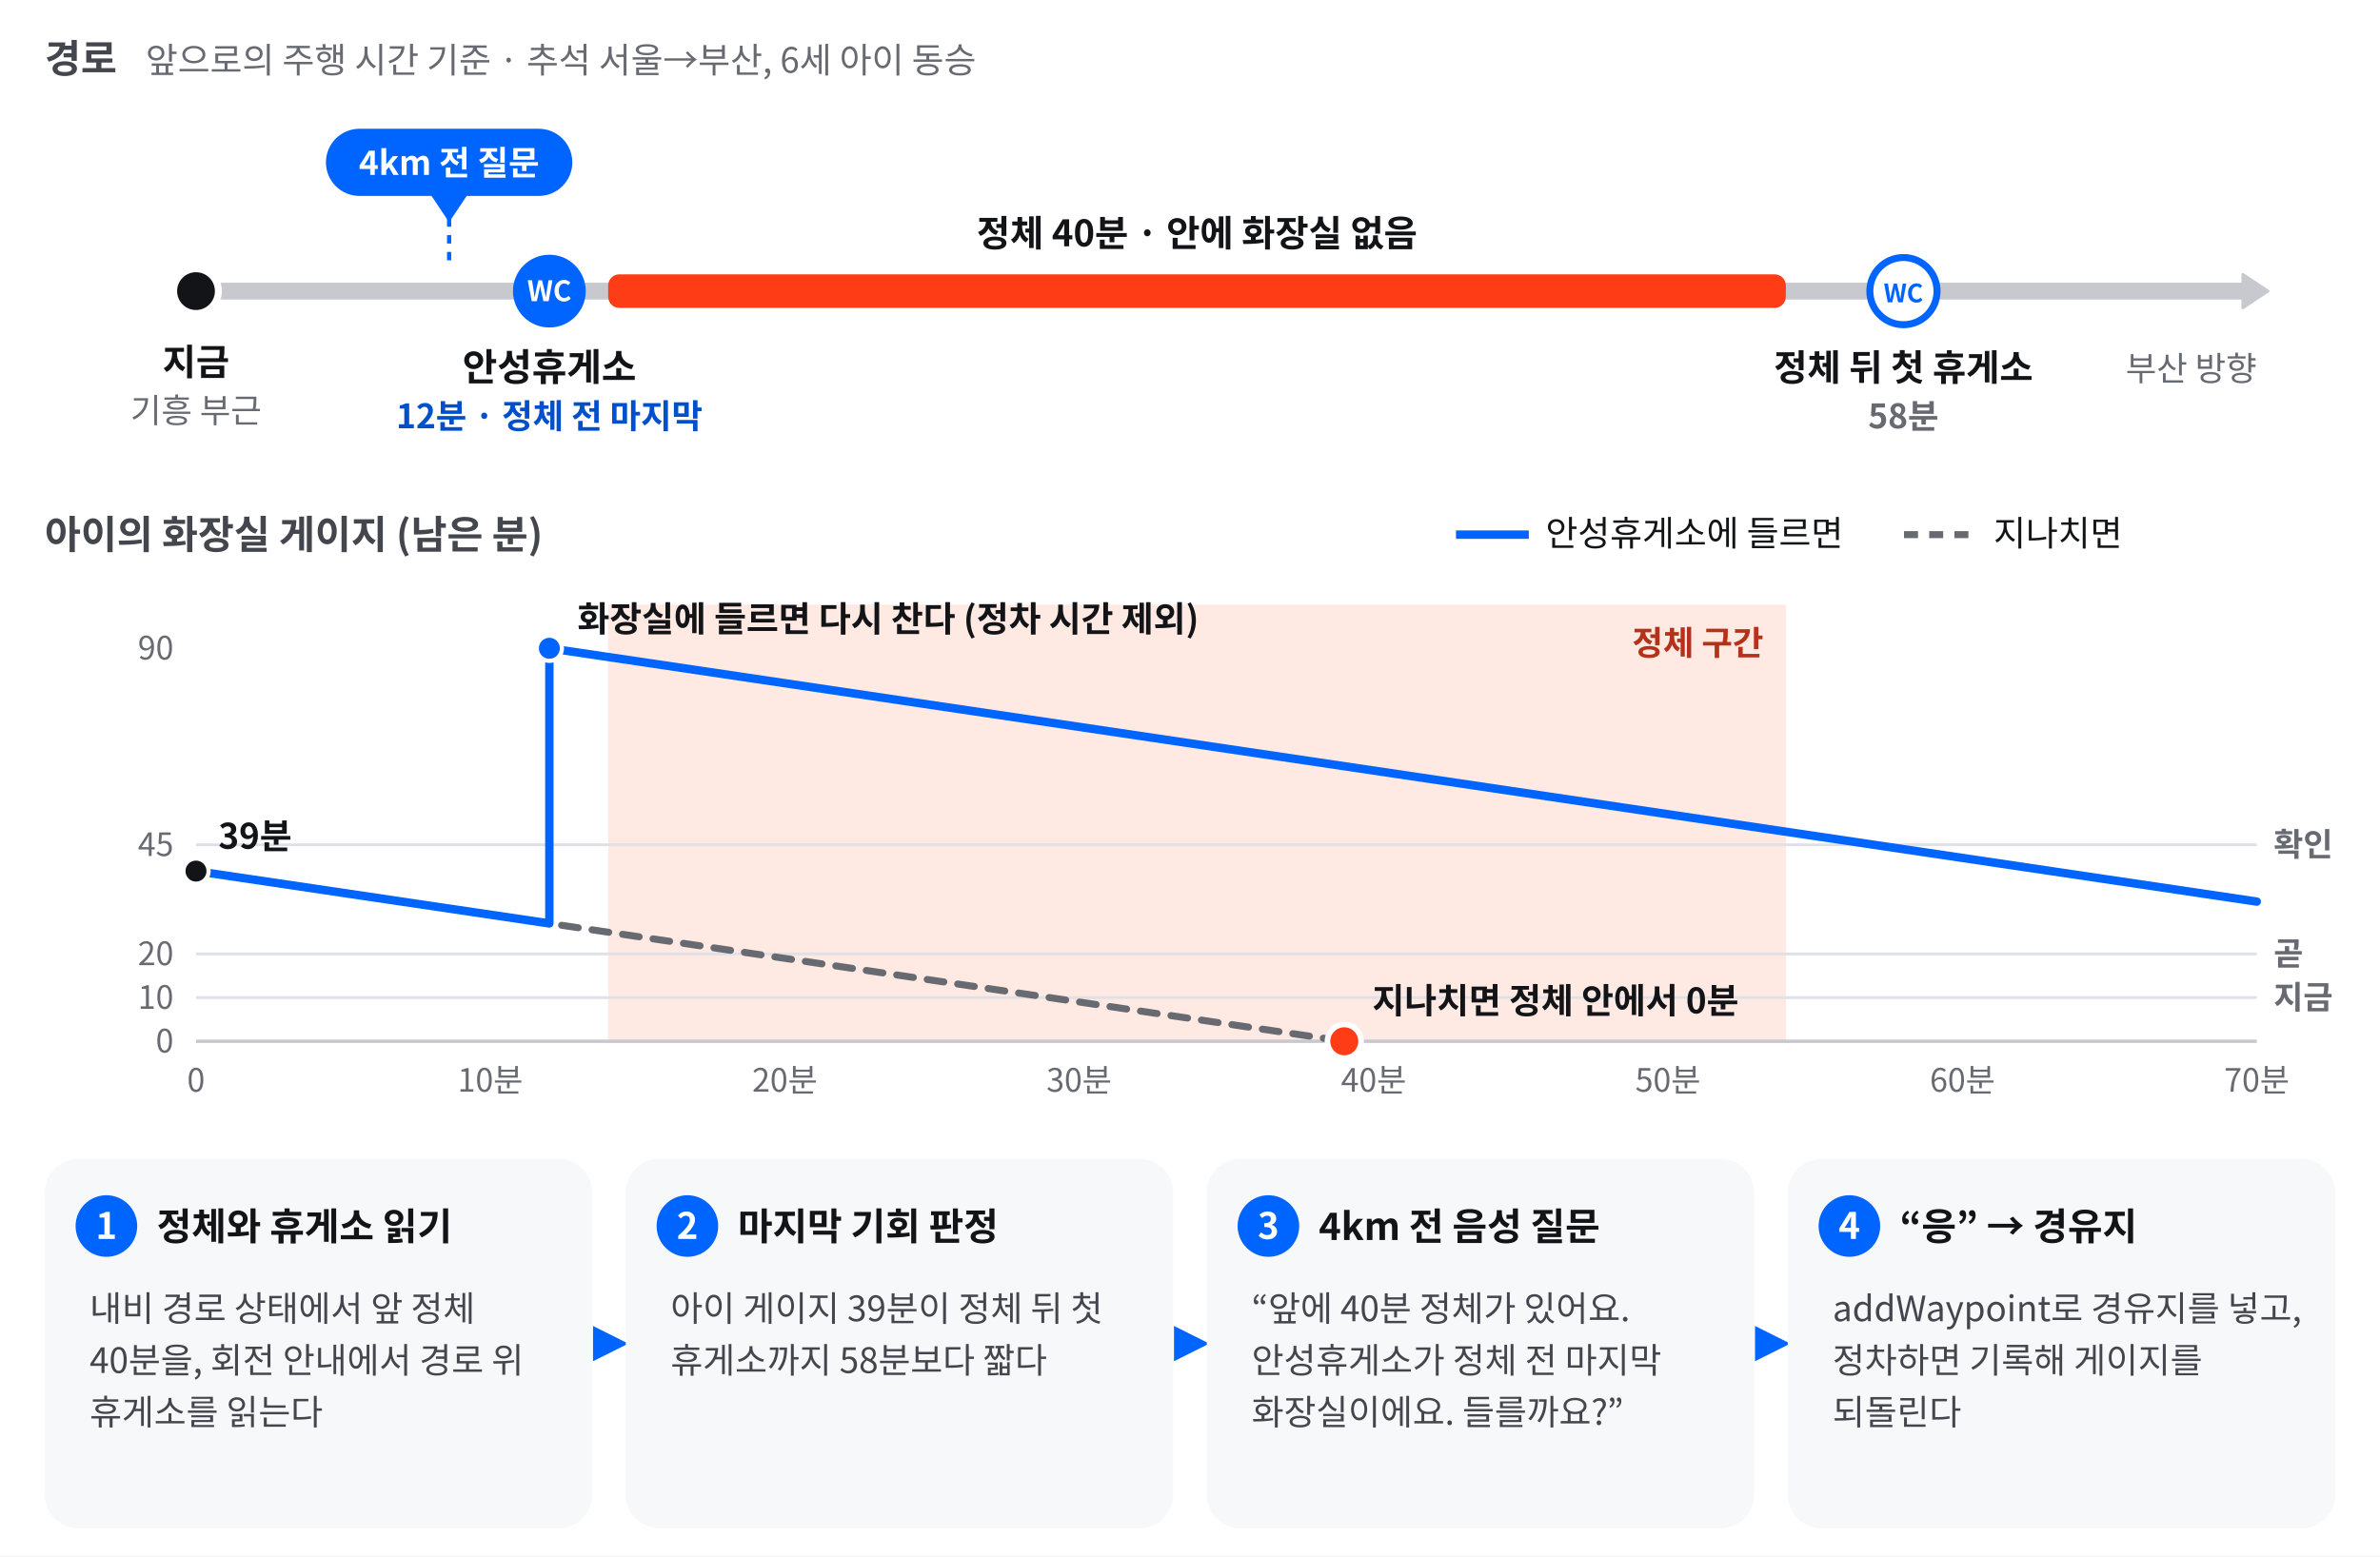
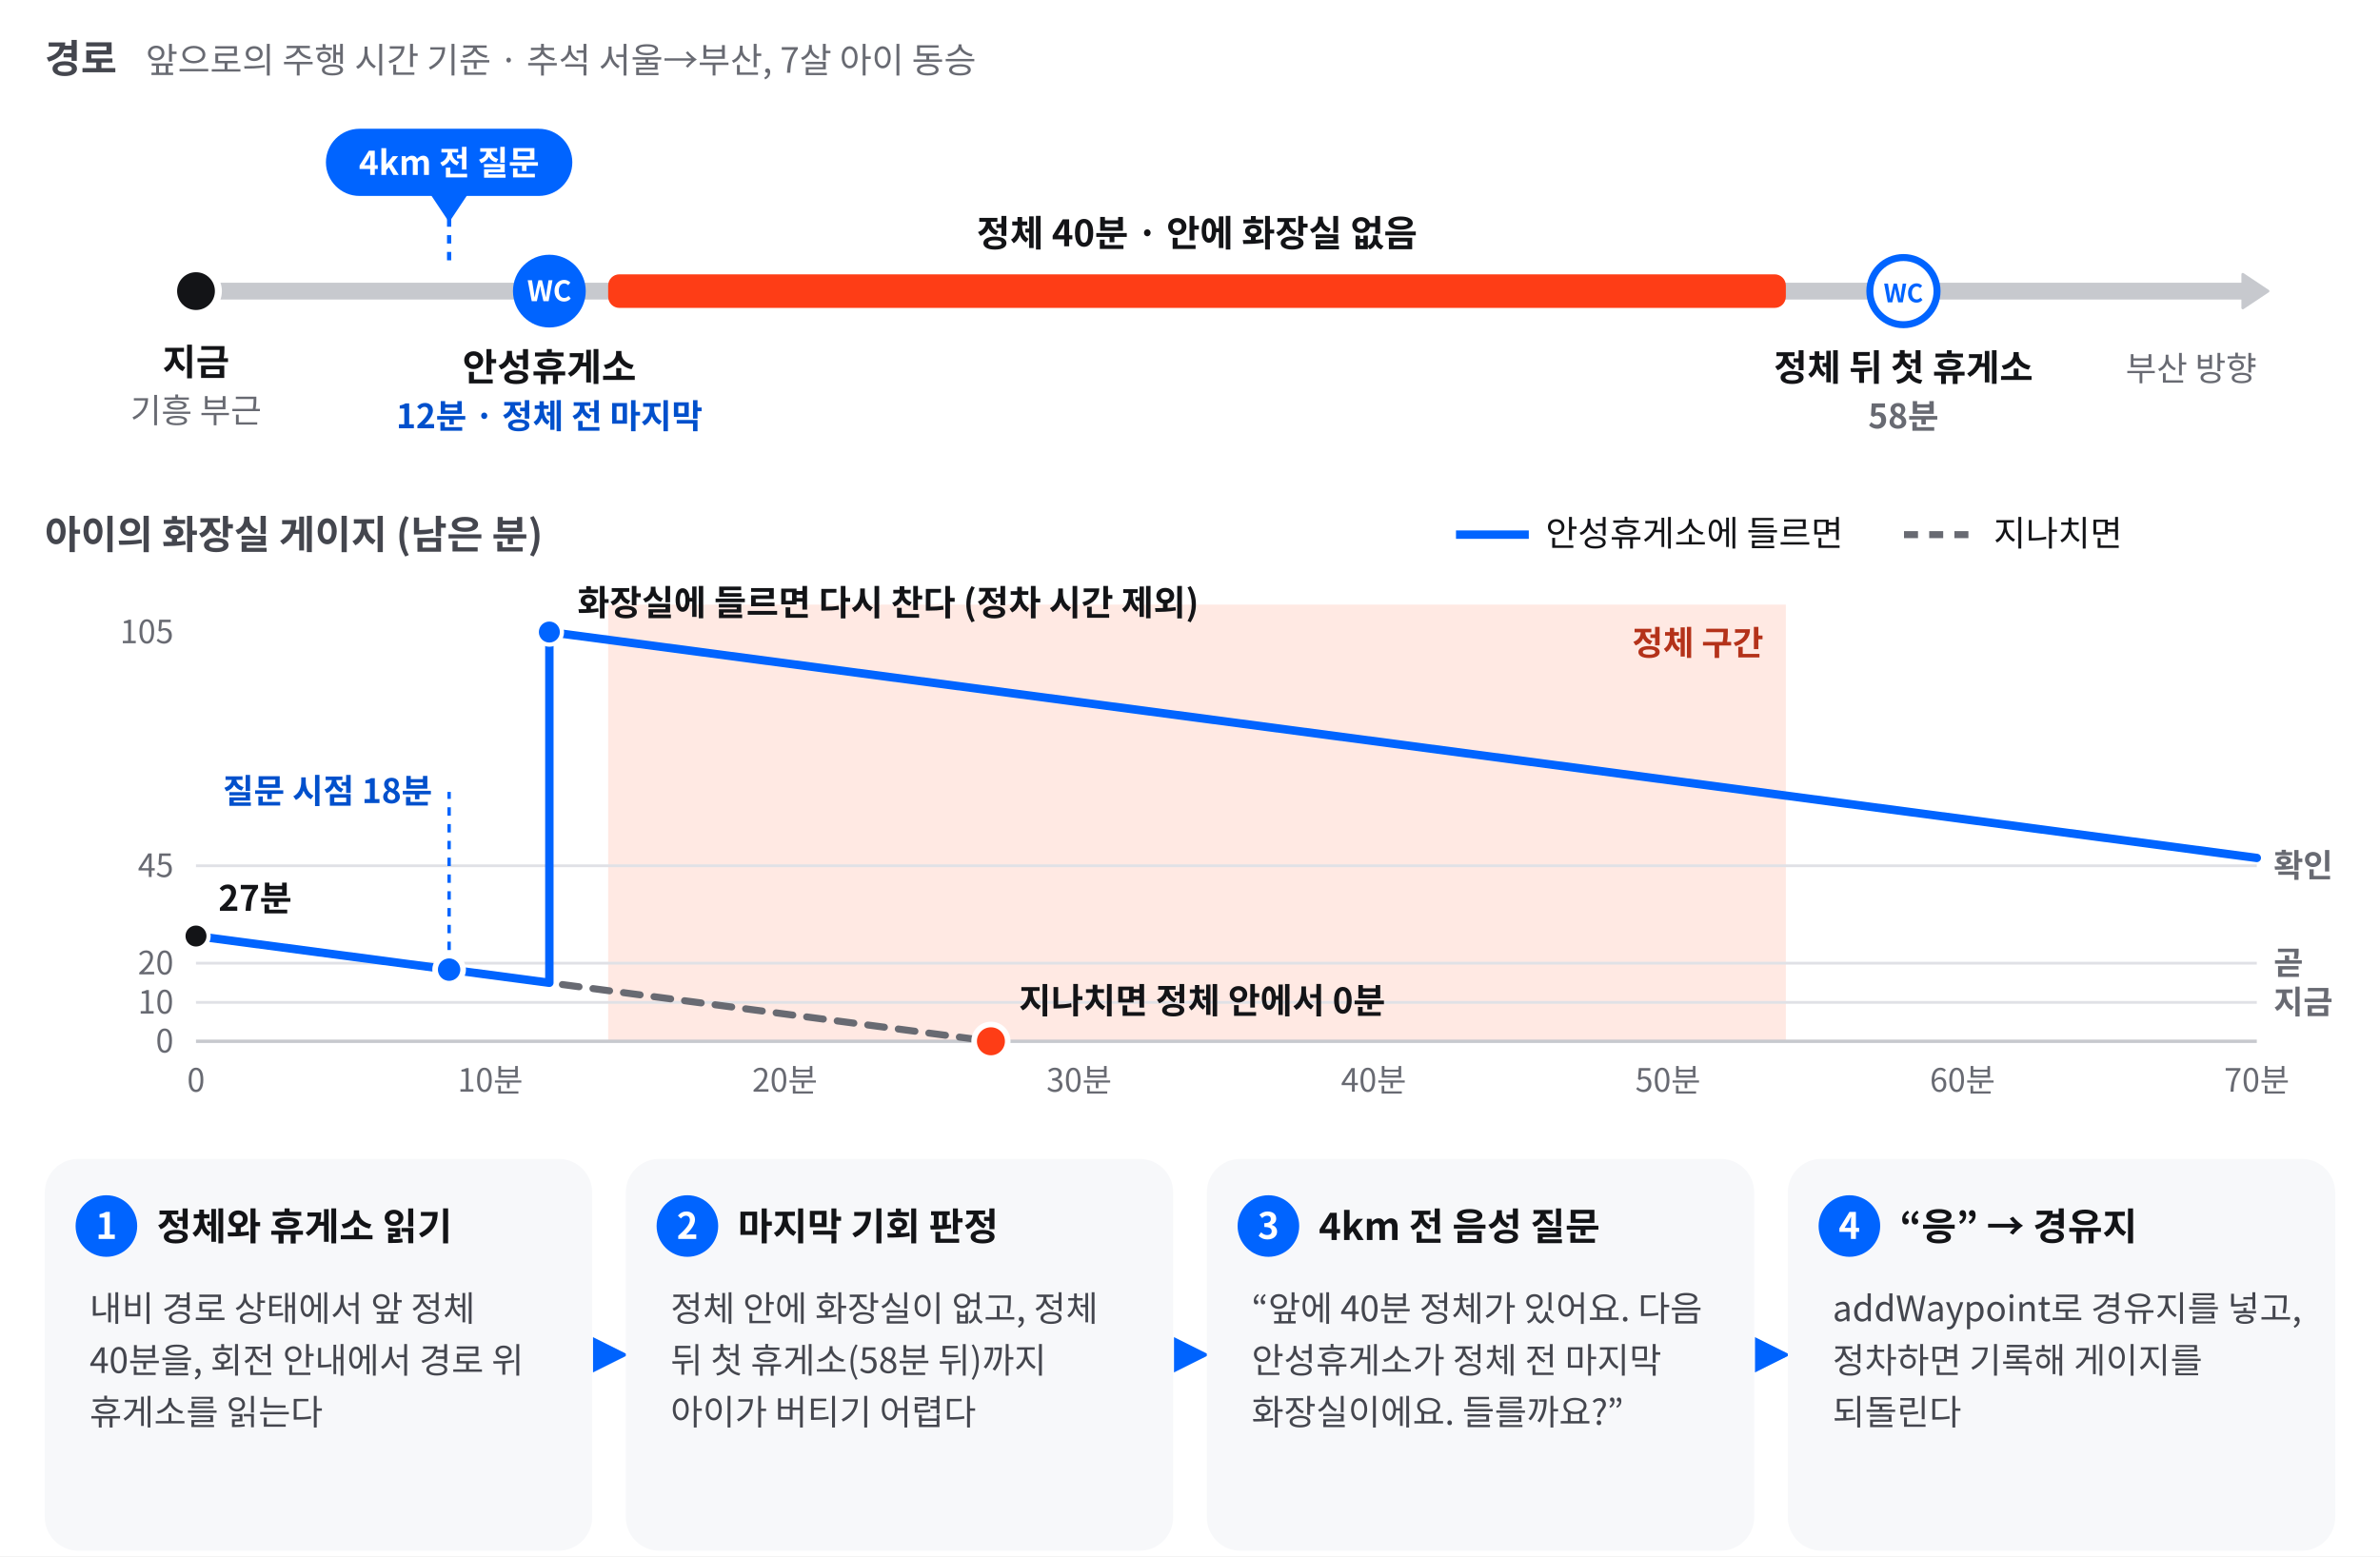
<svg xmlns="http://www.w3.org/2000/svg" width="850" height="556" viewBox="0 0 850 556" font-family="Pretendard, 'Noto Sans CJK KR', NanumGothic, sans-serif">
  <defs>
    <marker id="arrA" viewBox="0 0 10 10" refX="8.5" refY="5" markerWidth="7" markerHeight="7" orient="auto">
      <path d="M0,0 L10,5 L0,10 z" fill="#0064FF" />
    </marker>
    <marker id="arrG" viewBox="0 0 10 10" refX="8.5" refY="5" markerWidth="7" markerHeight="7" orient="auto">
      <path d="M0,0 L10,5 L0,10 z" fill="#686A72" />
    </marker>
    <marker id="arrK" viewBox="0 0 10 10" refX="8.5" refY="5" markerWidth="7" markerHeight="7" orient="auto">
      <path d="M0,0 L10,5 L0,10 z" fill="#44464E" />
    </marker>
  </defs>
  <rect width="850" height="556" fill="#FFFFFF" />
  <text x="16.0" y="26.0" font-size="14.0" font-weight="700" fill="#44464E" text-anchor="start">경로</text>
-   <text x="52.0" y="26.0" font-size="12.5" font-weight="500" fill="#686A72" text-anchor="start">앞으로의 주행 시간 기준 · 추석 서울→부산, 6세 아이 동승</text>
+   <text x="52.0" y="26.0" font-size="12.5" font-weight="500" fill="#686A72" text-anchor="start">앞으로의 주행 시간 기준 · 추석 서울→부산, 7살 아이 동승</text>
  <line x1="70.0" y1="104.0" x2="802.0" y2="104.0" stroke="#C7C9CE" stroke-width="6.0" stroke-linecap="round" />
  <path d="M 810.0 104.0 l -9 -6 l 0 12 z" fill="#C7C9CE" stroke="#C7C9CE" stroke-width="1.0" stroke-linecap="round" stroke-linejoin="round" />
  <rect x="217.2" y="98.0" width="420.6" height="12.0" rx="4.0" fill="#FE3D16" />
  <text x="427.5" y="88.0" font-size="13.0" font-weight="700" fill="#131417" text-anchor="middle">정체 40분 · 안에 화장실 없음</text>
  <circle cx="70.0" cy="104.0" r="8.0" fill="#131417" stroke="#FFFFFF" stroke-width="2.5" />
  <text x="70.0" y="134.0" font-size="13.0" font-weight="700" fill="#131417" text-anchor="middle">지금</text>
  <text x="70.0" y="151.0" font-size="12.0" font-weight="500" fill="#686A72" text-anchor="middle">기흥 부근</text>
  <rect x="116.4" y="46.0" width="88.0" height="24.0" rx="12.0" fill="#0064FF" />
  <text x="160.4" y="62.5" font-size="12.0" font-weight="700" fill="#FFFFFF" text-anchor="middle">4km 전 질문</text>
  <path d="M 160.4 69.5 l 6 0 l -6 9 l -6 -9 z" fill="#0064FF" stroke="#0064FF" stroke-width="1.0" stroke-linecap="round" stroke-linejoin="round" />
  <line x1="160.4" y1="78.0" x2="160.4" y2="95.0" stroke="#0064FF" stroke-width="1.5" stroke-linecap="butt" stroke-dasharray="3 3" />
  <circle cx="196.2" cy="104.0" r="13.0" fill="#0064FF" />
  <text x="196.2" y="107.6" font-size="10.1" font-weight="800" fill="#FFFFFF" text-anchor="middle">WC</text>
  <text x="196.2" y="136.0" font-size="13.5" font-weight="800" fill="#131417" text-anchor="middle">안성휴게소</text>
  <text x="196.2" y="153.0" font-size="12.0" font-weight="600" fill="#0050CC" text-anchor="middle">12분 · 정체 전 마지막</text>
  <circle cx="679.8" cy="104.0" r="12.0" fill="#FFFFFF" stroke="#0064FF" stroke-width="2.5" />
  <text x="679.8" y="108.0" font-size="9.0" font-weight="800" fill="#0064FF" text-anchor="middle">WC</text>
  <text x="679.8" y="136.0" font-size="13.0" font-weight="700" fill="#131417" text-anchor="middle">정체 뒤 첫 휴게소</text>
  <text x="679.8" y="153.0" font-size="12.0" font-weight="600" fill="#686A72" text-anchor="middle">58분</text>
  <text x="806.0" y="136.0" font-size="12.0" font-weight="500" fill="#686A72" text-anchor="end">부산 방향</text>
  <text x="16.0" y="196.0" font-size="14.0" font-weight="700" fill="#44464E" text-anchor="start">아이의 화장실 게이지 (남은 분)</text>
  <line x1="520.0" y1="191.0" x2="546.0" y2="191.0" stroke="#0064FF" stroke-width="3.0" stroke-linecap="butt" />
  <text x="552.0" y="195.0" font-size="12.5" font-weight="500" fill="#131417" text-anchor="start">안성휴게소에 들르면</text>
  <line x1="680.0" y1="191.0" x2="706.0" y2="191.0" stroke="#686A72" stroke-width="2.5" stroke-linecap="butt" stroke-dasharray="5 4" />
  <text x="712.0" y="195.0" font-size="12.5" font-weight="500" fill="#131417" text-anchor="start">지나치면</text>
  <rect x="217.2" y="216.0" width="420.6" height="156.0" rx="0.0" fill="#FFE9E3" />
  <text x="629.8" y="234.0" font-size="12.0" font-weight="700" fill="#B4321A" text-anchor="end">정체 구간</text>
-   <line x1="70.0" y1="301.8" x2="806.0" y2="301.8" stroke="#E0E1E6" stroke-width="1.0" stroke-linecap="butt" />
-   <text x="812.0" y="305.8" font-size="11.5" font-weight="600" fill="#686A72" text-anchor="start">확인</text>
-   <line x1="70.0" y1="340.8" x2="806.0" y2="340.8" stroke="#E0E1E6" stroke-width="1.0" stroke-linecap="butt" />
-   <text x="812.0" y="344.8" font-size="11.5" font-weight="600" fill="#686A72" text-anchor="start">곧</text>
-   <line x1="70.0" y1="356.4" x2="806.0" y2="356.4" stroke="#E0E1E6" stroke-width="1.0" stroke-linecap="butt" />
-   <text x="812.0" y="360.4" font-size="11.5" font-weight="600" fill="#686A72" text-anchor="start">지금</text>
+   <line x1="70.0" y1="309.3" x2="806.0" y2="309.3" stroke="#E0E1E6" stroke-width="1.0" stroke-linecap="butt" />
+   <text x="812.0" y="313.3" font-size="11.5" font-weight="600" fill="#686A72" text-anchor="start">확인</text>
+   <line x1="70.0" y1="344.1" x2="806.0" y2="344.1" stroke="#E0E1E6" stroke-width="1.0" stroke-linecap="butt" />
+   <text x="812.0" y="348.1" font-size="11.5" font-weight="600" fill="#686A72" text-anchor="start">곧</text>
+   <line x1="70.0" y1="358.1" x2="806.0" y2="358.1" stroke="#E0E1E6" stroke-width="1.0" stroke-linecap="butt" />
+   <text x="812.0" y="362.1" font-size="11.5" font-weight="600" fill="#686A72" text-anchor="start">지금</text>
  <line x1="70.0" y1="372.0" x2="806.0" y2="372.0" stroke="#C7C9CE" stroke-width="1.2" stroke-linecap="butt" />
  <text x="62.0" y="376.0" font-size="11.5" font-weight="500" fill="#686A72" text-anchor="end">0</text>
-   <text x="62.0" y="360.4" font-size="11.5" font-weight="500" fill="#686A72" text-anchor="end">10</text>
-   <text x="62.0" y="344.8" font-size="11.5" font-weight="500" fill="#686A72" text-anchor="end">20</text>
-   <text x="62.0" y="305.8" font-size="11.5" font-weight="500" fill="#686A72" text-anchor="end">45</text>
-   <text x="62.0" y="235.6" font-size="11.5" font-weight="500" fill="#686A72" text-anchor="end">90</text>
+   <text x="62.0" y="362.1" font-size="11.5" font-weight="500" fill="#686A72" text-anchor="end">10</text>
+   <text x="62.0" y="348.1" font-size="11.5" font-weight="500" fill="#686A72" text-anchor="end">20</text>
+   <text x="62.0" y="313.3" font-size="11.5" font-weight="500" fill="#686A72" text-anchor="end">45</text>
+   <text x="62.0" y="229.8" font-size="11.5" font-weight="500" fill="#686A72" text-anchor="end">105</text>
  <text x="70.0" y="390.0" font-size="11.5" font-weight="500" fill="#686A72" text-anchor="middle">0</text>
  <text x="175.1" y="390.0" font-size="11.5" font-weight="500" fill="#686A72" text-anchor="middle">10분</text>
  <text x="280.3" y="390.0" font-size="11.5" font-weight="500" fill="#686A72" text-anchor="middle">20분</text>
  <text x="385.4" y="390.0" font-size="11.5" font-weight="500" fill="#686A72" text-anchor="middle">30분</text>
  <text x="490.6" y="390.0" font-size="11.5" font-weight="500" fill="#686A72" text-anchor="middle">40분</text>
  <text x="595.7" y="390.0" font-size="11.5" font-weight="500" fill="#686A72" text-anchor="middle">50분</text>
  <text x="700.9" y="390.0" font-size="11.5" font-weight="500" fill="#686A72" text-anchor="middle">60분</text>
  <text x="806.0" y="390.0" font-size="11.5" font-weight="500" fill="#686A72" text-anchor="middle">70분</text>
-   <path d="M 70.0 311.2 L 480.1 372.0" fill="none" stroke="#686A72" stroke-width="2.5" stroke-linecap="round" stroke-linejoin="round" stroke-dasharray="6 5" />
-   <circle cx="480.1" cy="372.0" r="6.0" fill="#FE3D16" stroke="#FFFFFF" stroke-width="2.0" />
-   <text x="490.1" y="362.0" font-size="12.5" font-weight="700" fill="#131417" text-anchor="start">지나치면 정체 안에서 0분</text>
-   <path d="M 70.0 311.2 L 196.2 329.9 L 196.2 231.6 L 806.0 322.1" fill="none" stroke="#0064FF" stroke-width="3.0" stroke-linecap="round" stroke-linejoin="round" />
-   <circle cx="196.2" cy="231.6" r="4.5" fill="#0064FF" stroke="#FFFFFF" stroke-width="1.5" />
-   <text x="206.2" y="225.6" font-size="12.5" font-weight="600" fill="#131417" text-anchor="start">화장실에 들르면 다시 찬다 (정차 시간 제외)</text>
-   <circle cx="70.0" cy="311.2" r="4.5" fill="#131417" stroke="#FFFFFF" stroke-width="1.5" />
-   <text x="78.0" y="303.2" font-size="12.5" font-weight="700" fill="#131417" text-anchor="start">39분</text>
-   <rect x="16.0" y="414.0" width="195.5" height="132.0" rx="12.0" fill="#F7F8FA" />
+   <path d="M 70.0 334.4 L 353.9 372.0" fill="none" stroke="#686A72" stroke-width="2.5" stroke-linecap="round" stroke-linejoin="round" stroke-dasharray="6 5" />
+   <circle cx="353.9" cy="372.0" r="6.0" fill="#FE3D16" stroke="#FFFFFF" stroke-width="2.0" />
+   <text x="363.9" y="362.0" font-size="12.5" font-weight="700" fill="#131417" text-anchor="start">지나치면 정체 안에서 0분</text>
+   <path d="M 70.0 334.4 L 196.2 351.1 L 196.2 225.8 L 806.0 306.5" fill="none" stroke="#0064FF" stroke-width="3.0" stroke-linecap="round" stroke-linejoin="round" />
+   <circle cx="196.2" cy="225.8" r="4.5" fill="#0064FF" stroke="#FFFFFF" stroke-width="1.5" />
+   <text x="206.2" y="219.8" font-size="12.5" font-weight="600" fill="#131417" text-anchor="start">화장실에 들르면 다시 찬다 (정차 시간 제외)</text>
+   <circle cx="70.0" cy="334.4" r="4.5" fill="#131417" stroke="#FFFFFF" stroke-width="1.5" />
+   <text x="78.0" y="325.4" font-size="12.5" font-weight="700" fill="#131417" text-anchor="start">27분</text>
+   <circle cx="160.4" cy="346.4" r="5.0" fill="#0064FF" stroke="#FFFFFF" stroke-width="2.0" />
+   <line x1="160.4" y1="339.4" x2="160.4" y2="282.9" stroke="#0064FF" stroke-width="1.2" stroke-linecap="butt" stroke-dasharray="3 3" />
+   <text x="154.4" y="286.9" font-size="12.0" font-weight="700" fill="#0050CC" text-anchor="end">질문 시점 18분</text>
+   <rect x="16.0" y="414.0" width="195.5" height="140.0" rx="12.0" fill="#F7F8FA" />
  <circle cx="38.0" cy="438.0" r="11.0" fill="#0064FF" />
  <text x="38.0" y="442.6" font-size="13.0" font-weight="700" fill="#FFFFFF" text-anchor="middle">1</text>
  <text x="56.0" y="443.0" font-size="13.5" font-weight="800" fill="#131417" text-anchor="start">정체와 휴게소 읽기</text>
  <text x="32.0" y="472.0" font-size="12.5" font-weight="500" fill="#44464E" text-anchor="start">내비 경로 상태에서 앞 정체</text>
  <text x="32.0" y="490.5" font-size="12.5" font-weight="500" fill="#44464E" text-anchor="start">40분을, 회전 안내에서 경로 위</text>
  <text x="32.0" y="509.0" font-size="12.5" font-weight="500" fill="#44464E" text-anchor="start">휴게소를 읽는다</text>
-   <line x1="213.5" y1="480.0" x2="222.5" y2="480.0" stroke="#0064FF" stroke-width="1.8" stroke-linecap="butt" marker-end="url(#arrA)" />
-   <rect x="223.5" y="414.0" width="195.5" height="132.0" rx="12.0" fill="#F7F8FA" />
+   <line x1="213.5" y1="484.0" x2="222.5" y2="484.0" stroke="#0064FF" stroke-width="1.8" stroke-linecap="butt" marker-end="url(#arrA)" />
+   <rect x="223.5" y="414.0" width="195.5" height="140.0" rx="12.0" fill="#F7F8FA" />
  <circle cx="245.5" cy="438.0" r="11.0" fill="#0064FF" />
  <text x="245.5" y="442.6" font-size="13.0" font-weight="700" fill="#FFFFFF" text-anchor="middle">2</text>
  <text x="263.5" y="443.0" font-size="13.5" font-weight="800" fill="#131417" text-anchor="start">마지막 기회 판정</text>
-   <text x="239.5" y="472.0" font-size="12.5" font-weight="500" fill="#44464E" text-anchor="start">아이 게이지 39분이 정체 뒤 첫</text>
-   <text x="239.5" y="490.5" font-size="12.5" font-weight="500" fill="#44464E" text-anchor="start">휴게소까지 58분보다 짧다</text>
-   <line x1="421.0" y1="480.0" x2="430.0" y2="480.0" stroke="#0064FF" stroke-width="1.8" stroke-linecap="butt" marker-end="url(#arrA)" />
-   <rect x="431.0" y="414.0" width="195.5" height="132.0" rx="12.0" fill="#F7F8FA" />
+   <text x="239.5" y="472.0" font-size="12.5" font-weight="500" fill="#44464E" text-anchor="start">정체 안에 화장실이 없고, 정체</text>
+   <text x="239.5" y="490.5" font-size="12.5" font-weight="500" fill="#44464E" text-anchor="start">뒤 첫 휴게소(58분 뒤)까지</text>
+   <text x="239.5" y="509.0" font-size="12.5" font-weight="500" fill="#44464E" text-anchor="start">아이가 버티기 어렵다</text>
+   <line x1="421.0" y1="484.0" x2="430.0" y2="484.0" stroke="#0064FF" stroke-width="1.8" stroke-linecap="butt" marker-end="url(#arrA)" />
+   <rect x="431.0" y="414.0" width="195.5" height="140.0" rx="12.0" fill="#F7F8FA" />
  <circle cx="453.0" cy="438.0" r="11.0" fill="#0064FF" />
  <text x="453.0" y="442.6" font-size="13.0" font-weight="700" fill="#FFFFFF" text-anchor="middle">3</text>
  <text x="471.0" y="443.0" font-size="13.5" font-weight="800" fill="#131417" text-anchor="start">4km 전 음성 질문</text>
-   <text x="447.0" y="472.0" font-size="12.5" font-weight="500" fill="#44464E" text-anchor="start">“앞에 40분 정체가 있어요.</text>
+   <text x="447.0" y="472.0" font-size="12.5" font-weight="500" fill="#44464E" text-anchor="start">“앞에 40분 정체가 있어요. 다음</text>
  <text x="447.0" y="490.5" font-size="12.5" font-weight="500" fill="#44464E" text-anchor="start">안성휴게소가 정체 전 마지막</text>
  <text x="447.0" y="509.0" font-size="12.5" font-weight="500" fill="#44464E" text-anchor="start">화장실이에요. 들를까요?”</text>
-   <line x1="628.5" y1="480.0" x2="637.5" y2="480.0" stroke="#0064FF" stroke-width="1.8" stroke-linecap="butt" marker-end="url(#arrA)" />
-   <rect x="638.5" y="414.0" width="195.5" height="132.0" rx="12.0" fill="#F7F8FA" />
+   <line x1="628.5" y1="484.0" x2="637.5" y2="484.0" stroke="#0064FF" stroke-width="1.8" stroke-linecap="butt" marker-end="url(#arrA)" />
+   <rect x="638.5" y="414.0" width="195.5" height="140.0" rx="12.0" fill="#F7F8FA" />
  <circle cx="660.5" cy="438.0" r="11.0" fill="#0064FF" />
  <text x="660.5" y="442.6" font-size="13.0" font-weight="700" fill="#FFFFFF" text-anchor="middle">4</text>
  <text x="678.5" y="443.0" font-size="13.5" font-weight="800" fill="#131417" text-anchor="start">“응” → 경유지</text>
  <text x="654.5" y="472.0" font-size="12.5" font-weight="500" fill="#44464E" text-anchor="start">addWaypoint로 경유지를 넣고,</text>
  <text x="654.5" y="490.5" font-size="12.5" font-weight="500" fill="#44464E" text-anchor="start">정차하면 기록해 게이지를</text>
  <text x="654.5" y="509.0" font-size="12.5" font-weight="500" fill="#44464E" text-anchor="start">되돌린다</text>
</svg>
